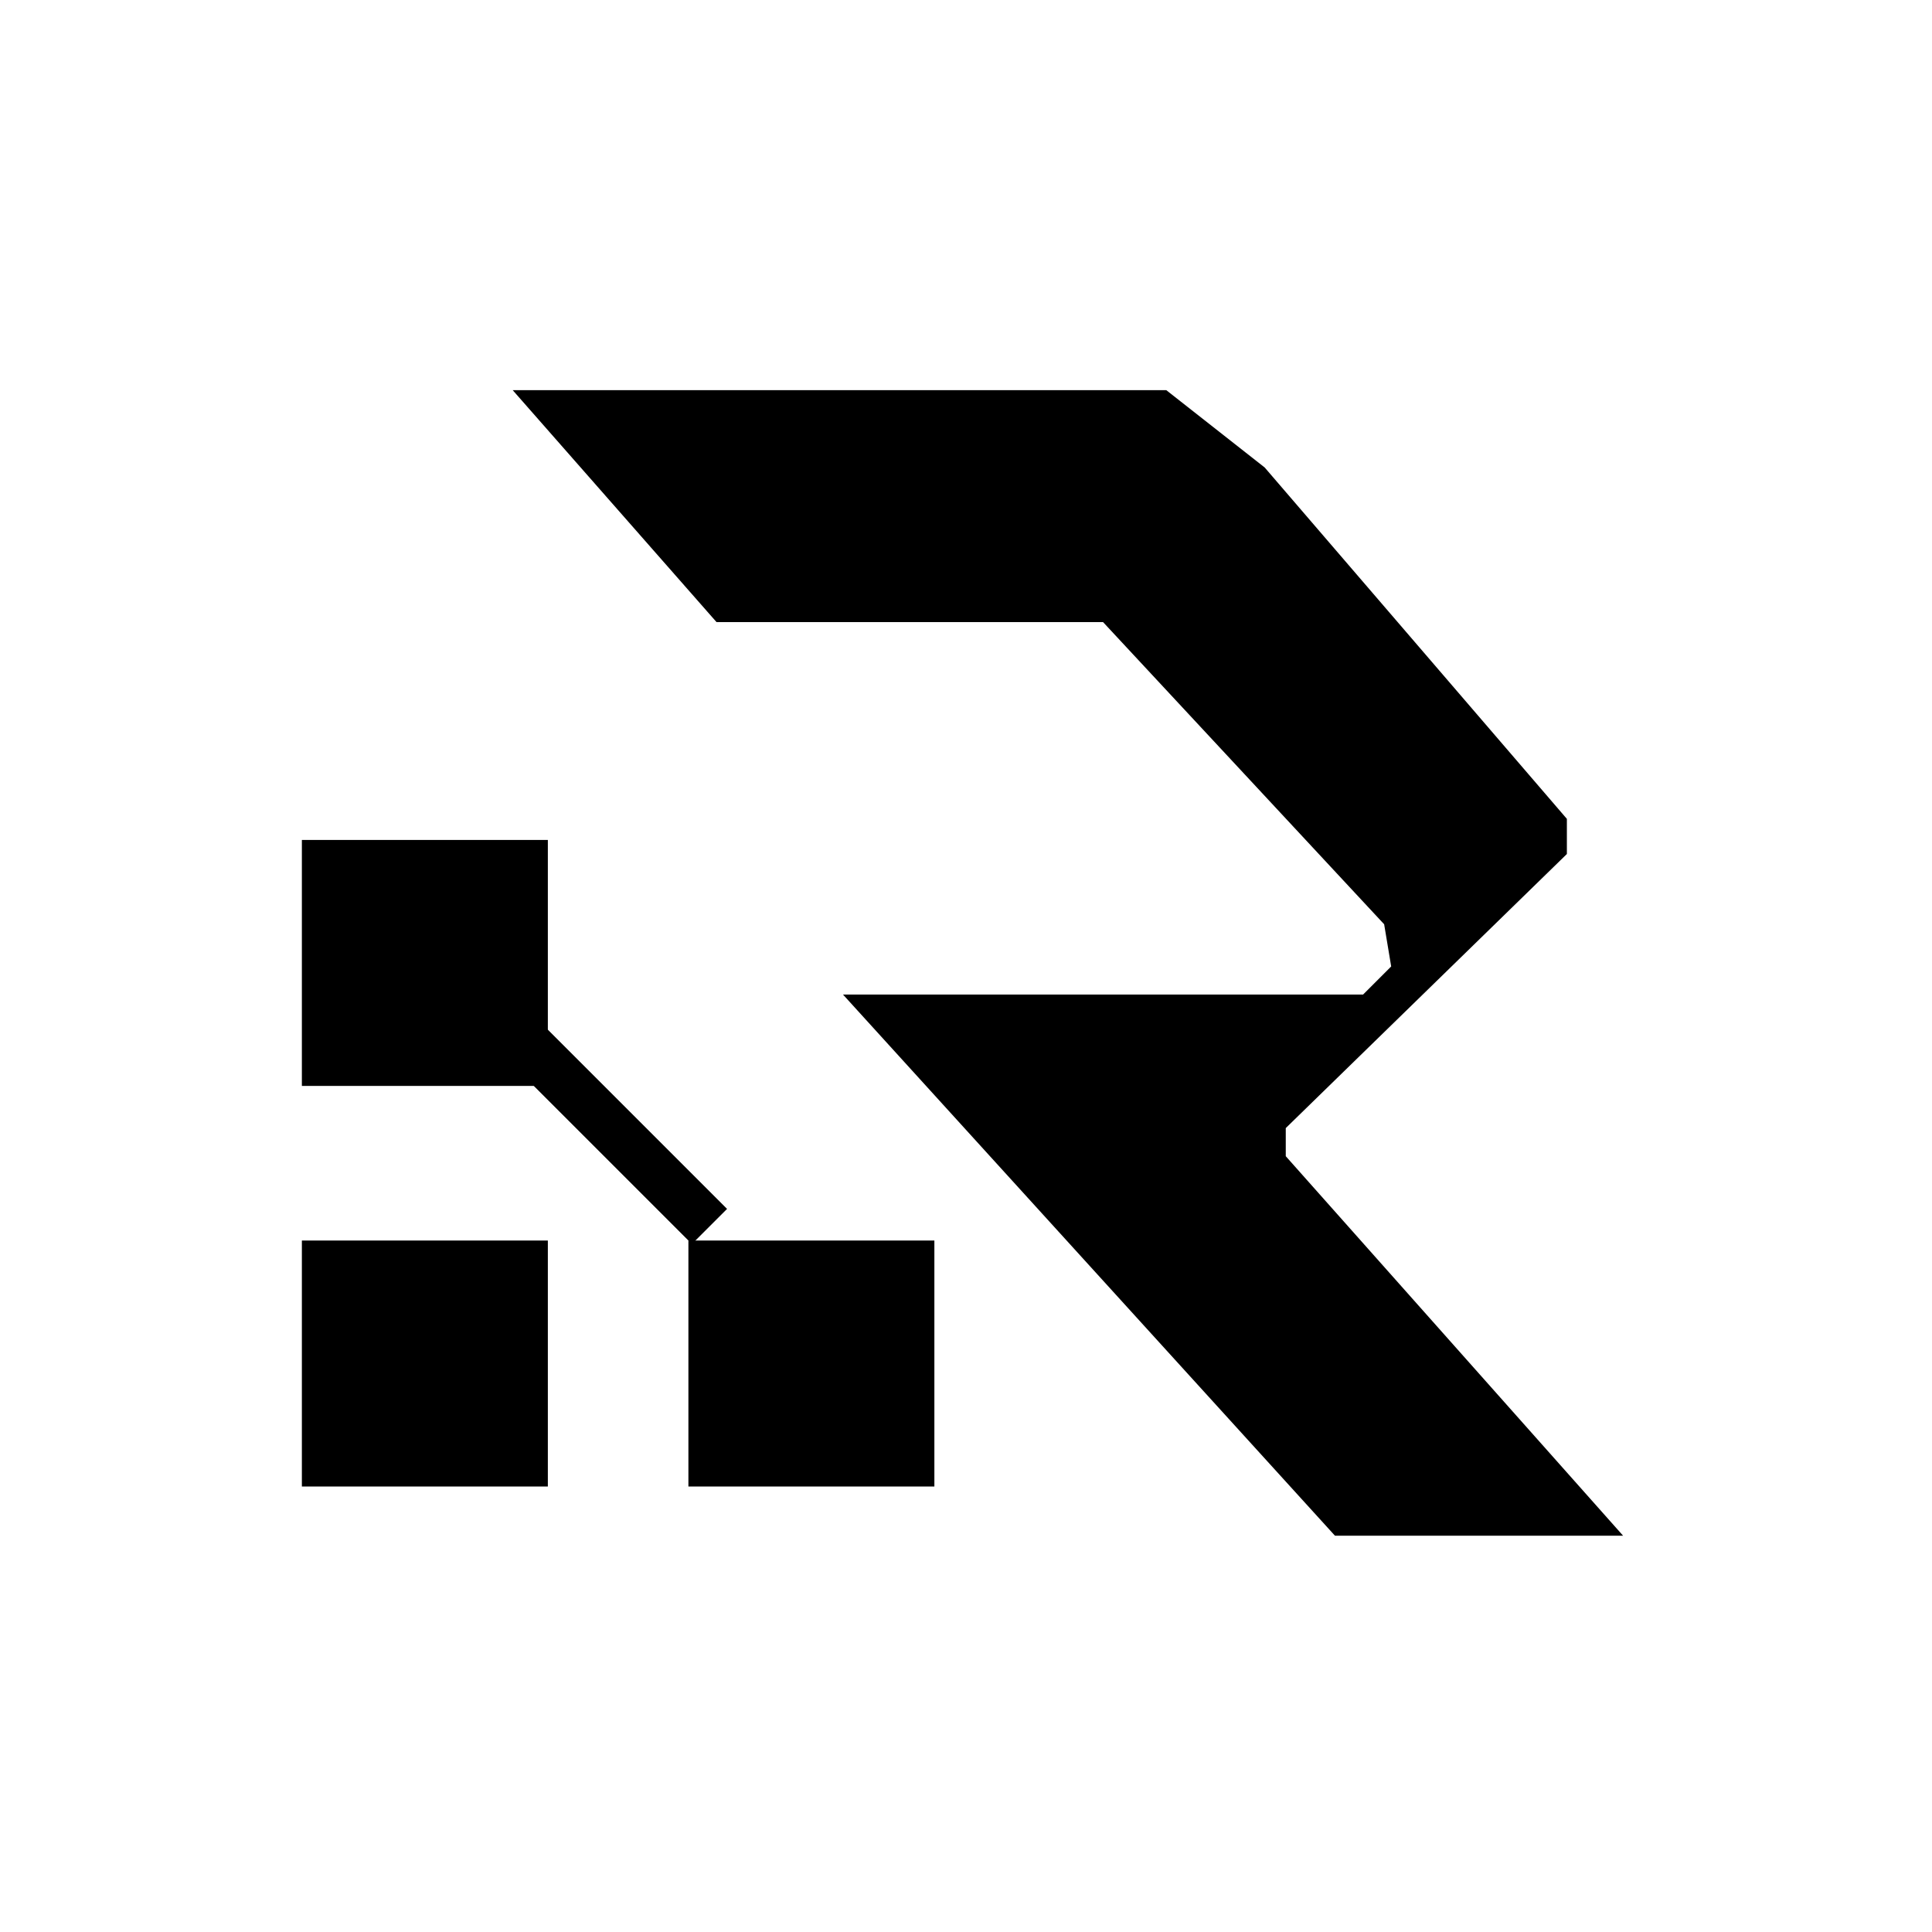
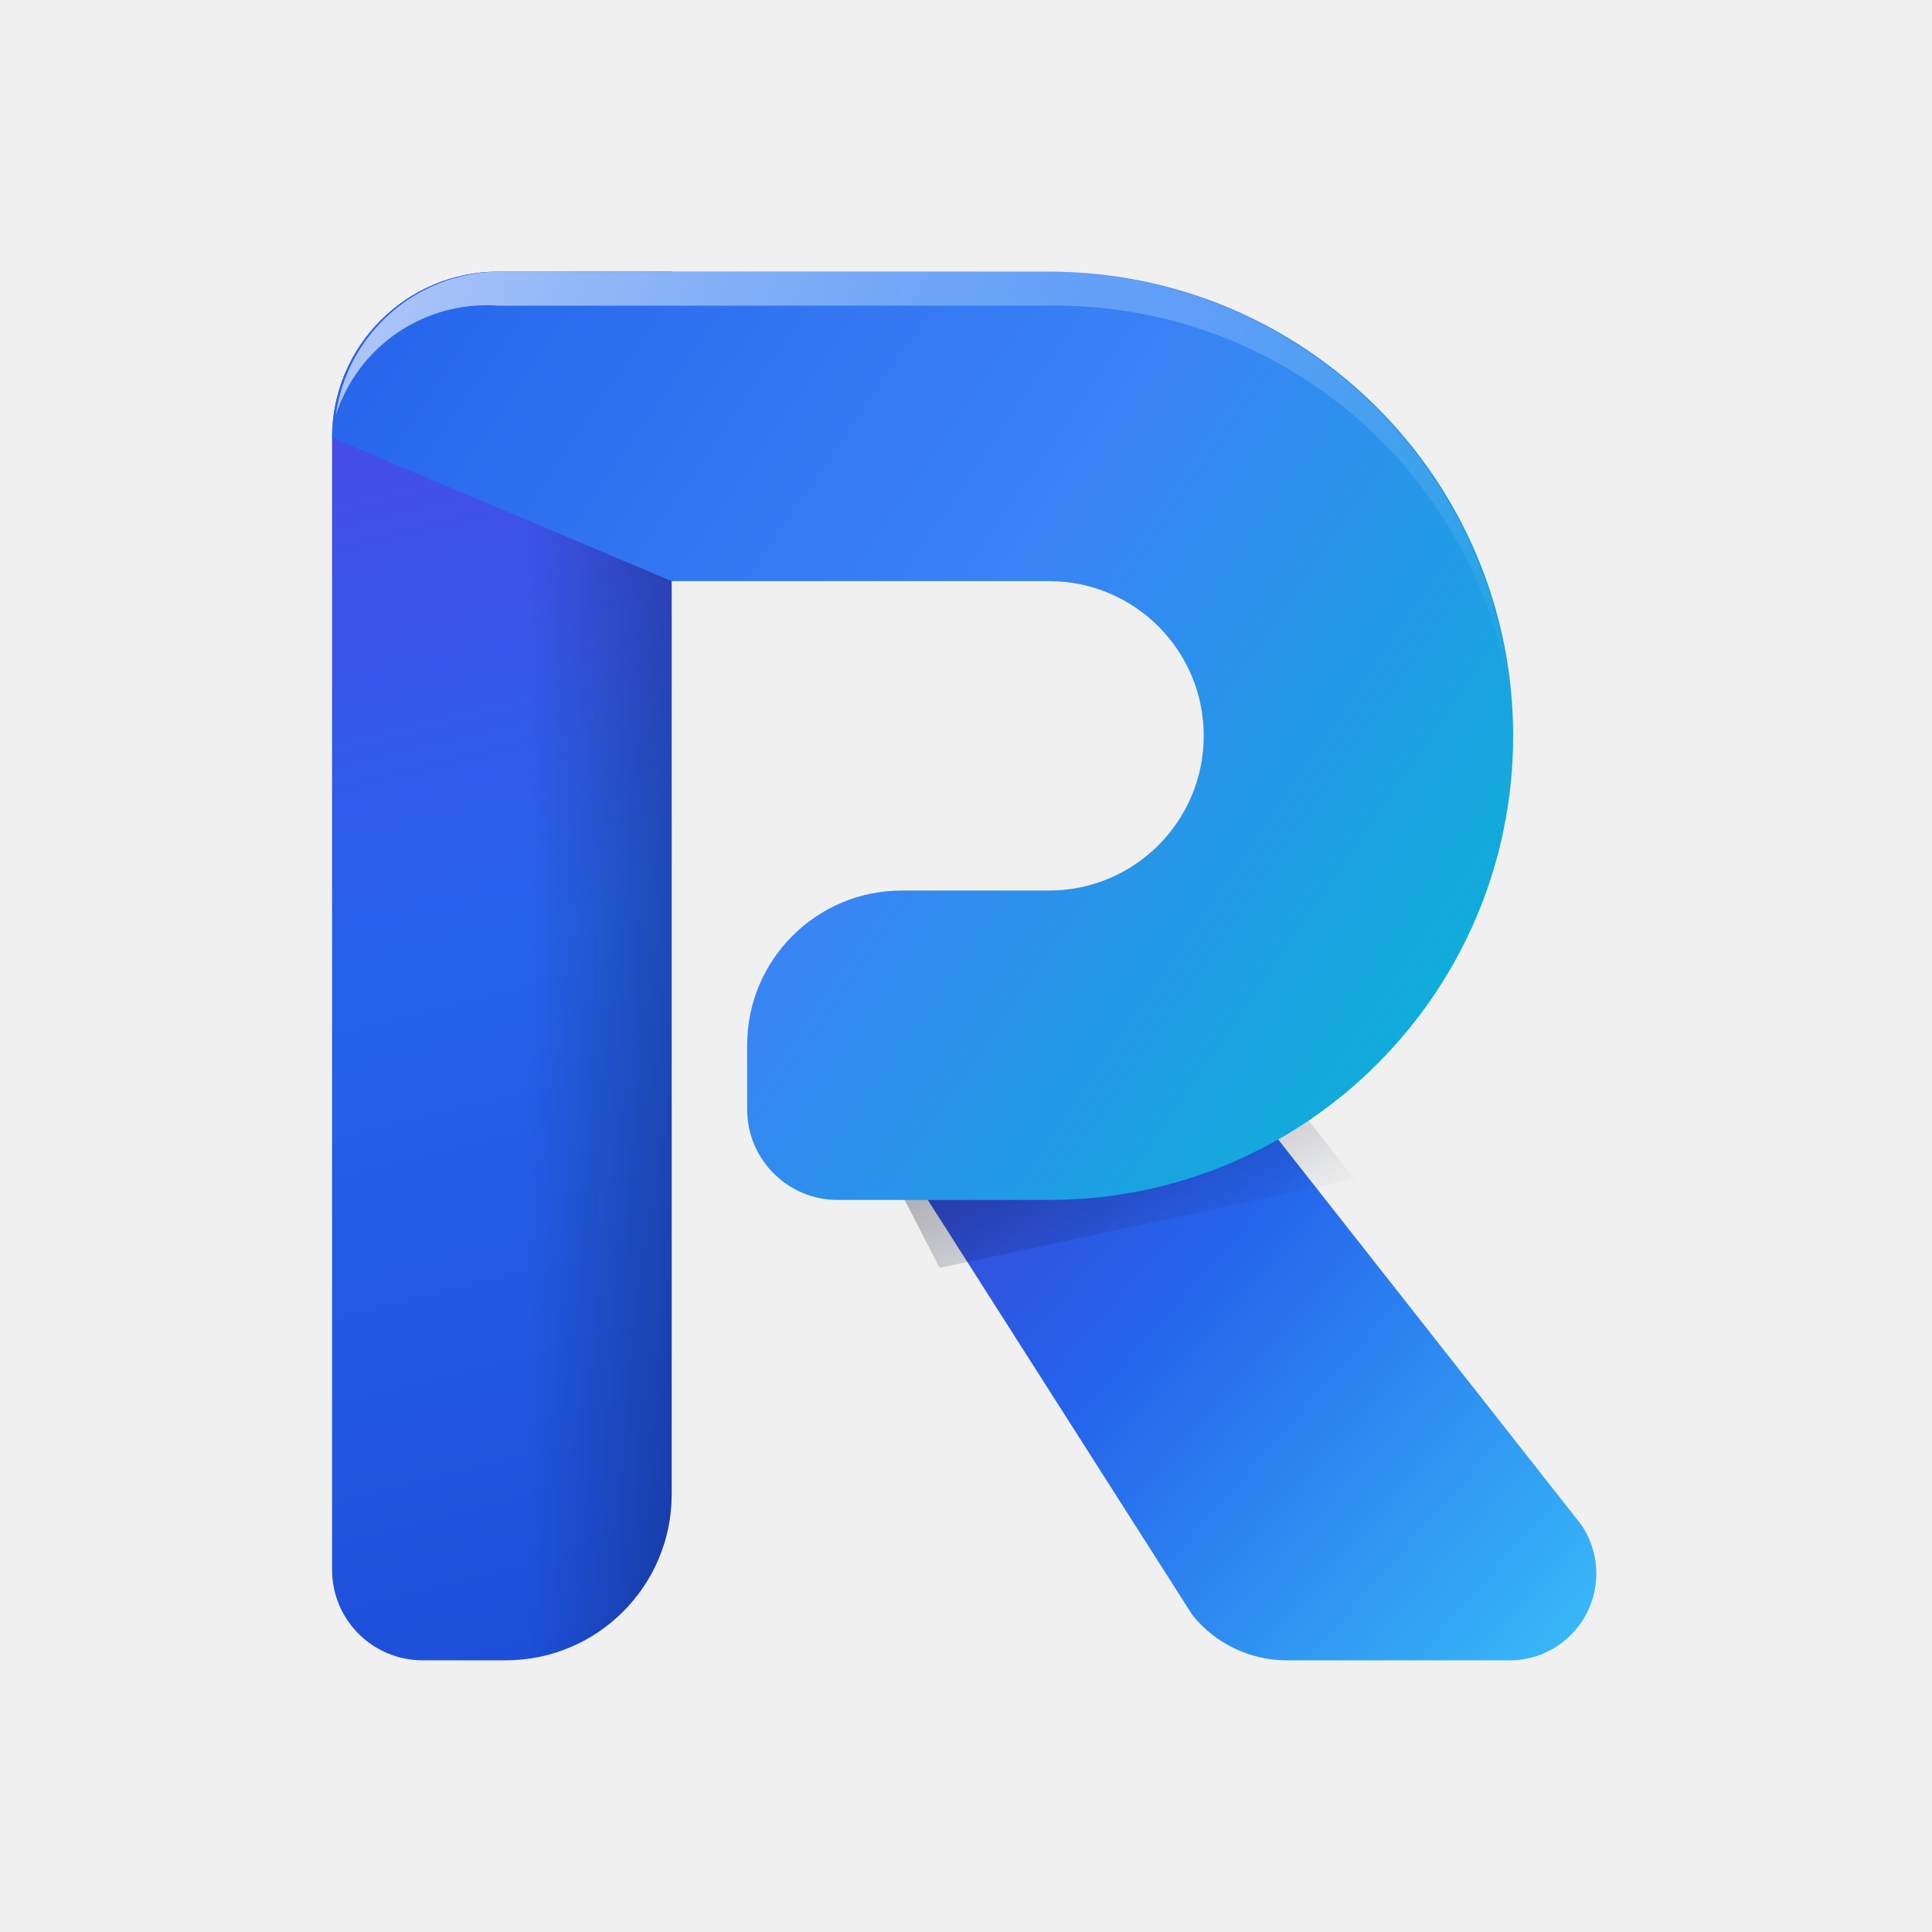
- <svg xmlns="http://www.w3.org/2000/svg" width="512" height="512" viewBox="0 0 512 512" role="img" aria-labelledby="title desc">
-   <rect width="512" height="512" fill="#fff" />
-   <g fill="#000" transform="translate(80 103.4) scale(1.862434) translate(-170 -173)">
-     <path d="M200 173H293L307 184L350 234V239L310 278V282L358 336H317L247 259H321L325 255L324 249L284 206H229L200 173Z" />
-     <rect x="170" y="237" width="35" height="35" rx="0" />
-     <rect x="170" y="294" width="35" height="35" rx="0" />
-     <rect x="225" y="294" width="35" height="35" rx="0" />
-     <path d="M199.5 268.5L204.5 263.5L230.5 289.5L225.5 294.5Z" />
-   </g>
+ <svg xmlns="http://www.w3.org/2000/svg" width="4096" height="4096" viewBox="0 0 1024 1024" fill="none" role="img" aria-label="Revlet Logo Mark">
+   <defs>
+     <linearGradient id="rv-pillar" x1="176" y1="144" x2="356" y2="880" gradientUnits="userSpaceOnUse">
+       <stop offset="0%" stop-color="#4F46E5" />
+       <stop offset="48%" stop-color="#2563EB" />
+       <stop offset="100%" stop-color="#1D4ED8" />
+     </linearGradient>
+     <linearGradient id="rv-loop" x1="176" y1="144" x2="812" y2="580" gradientUnits="userSpaceOnUse">
+       <stop offset="0%" stop-color="#2563EB" />
+       <stop offset="50%" stop-color="#3B82F6" />
+       <stop offset="100%" stop-color="#06B6D4" />
+     </linearGradient>
+     <linearGradient id="rv-wing" x1="440" y1="520" x2="848" y2="880" gradientUnits="userSpaceOnUse">
+       <stop offset="0%" stop-color="#4338CA" />
+       <stop offset="45%" stop-color="#2563EB" />
+       <stop offset="100%" stop-color="#38BDF8" />
+     </linearGradient>
+     <linearGradient id="rv-crease" x1="520" y1="540" x2="590" y2="690" gradientUnits="userSpaceOnUse">
+       <stop offset="0%" stop-color="#060B26" stop-opacity="0.48" />
+       <stop offset="100%" stop-color="#060B26" stop-opacity="0" />
+     </linearGradient>
+     <linearGradient id="rv-bevel" x1="280" y1="310" x2="356" y2="310" gradientUnits="userSpaceOnUse">
+       <stop offset="0%" stop-color="#060B26" stop-opacity="0" />
+       <stop offset="100%" stop-color="#060B26" stop-opacity="0.28" />
+     </linearGradient>
+     <linearGradient id="rv-rim" x1="180" y1="144" x2="800" y2="420" gradientUnits="userSpaceOnUse">
+       <stop offset="0%" stop-color="#FFFFFF" stop-opacity="0.65" />
+       <stop offset="55%" stop-color="#BAE6FD" stop-opacity="0.32" />
+       <stop offset="100%" stop-color="#FFFFFF" stop-opacity="0" />
+     </linearGradient>
+   </defs>
+   <path d="       M 428 536       L 624 536       L 838 808       A 46 46 0 0 1 802 880       L 682 880       A 64 64 0 0 1 632 856       Z     " fill="url(#rv-wing)" />
+   <path d="       M 428 536       L 648 536       L 718 625       L 498 672       Z     " fill="url(#rv-crease)" />
+   <clipPath id="rv-pillar-clip">
+     <path d="         M 176 232         A 88 88 0 0 1 264 144         L 356 144         L 356 792         A 88 88 0 0 1 268 880         L 224 880         A 48 48 0 0 1 176 832         Z       " />
+   </clipPath>
+   <path d="       M 176 232       A 88 88 0 0 1 264 144       L 356 144       L 356 792       A 88 88 0 0 1 268 880       L 224 880       A 48 48 0 0 1 176 832       Z     " fill="url(#rv-pillar)" />
+   <rect x="276" y="144" width="80" height="736" fill="url(#rv-bevel)" clip-path="url(#rv-pillar-clip)" />
+   <path d="       M 176 232       A 88 88 0 0 1 264 144       L 556 144       A 246 246 0 0 1 802 390       A 246 246 0 0 1 556 636       L 444 636       A 48 48 0 0 1 396 588       L 396 554       A 82 82 0 0 1 478 472       L 556 472       A 82 82 0 0 0 638 390       A 82 82 0 0 0 556 308       L 356 308       L 176 232       Z     " fill="url(#rv-loop)" />
+   <path d="       M 178 220       A 88 88 0 0 1 264 144       L 556 144       A 246 246 0 0 1 800 366       A 244 244 0 0 0 556 162       L 264 162       A 84 84 0 0 0 178 220       Z     " fill="url(#rv-rim)" />
</svg>
